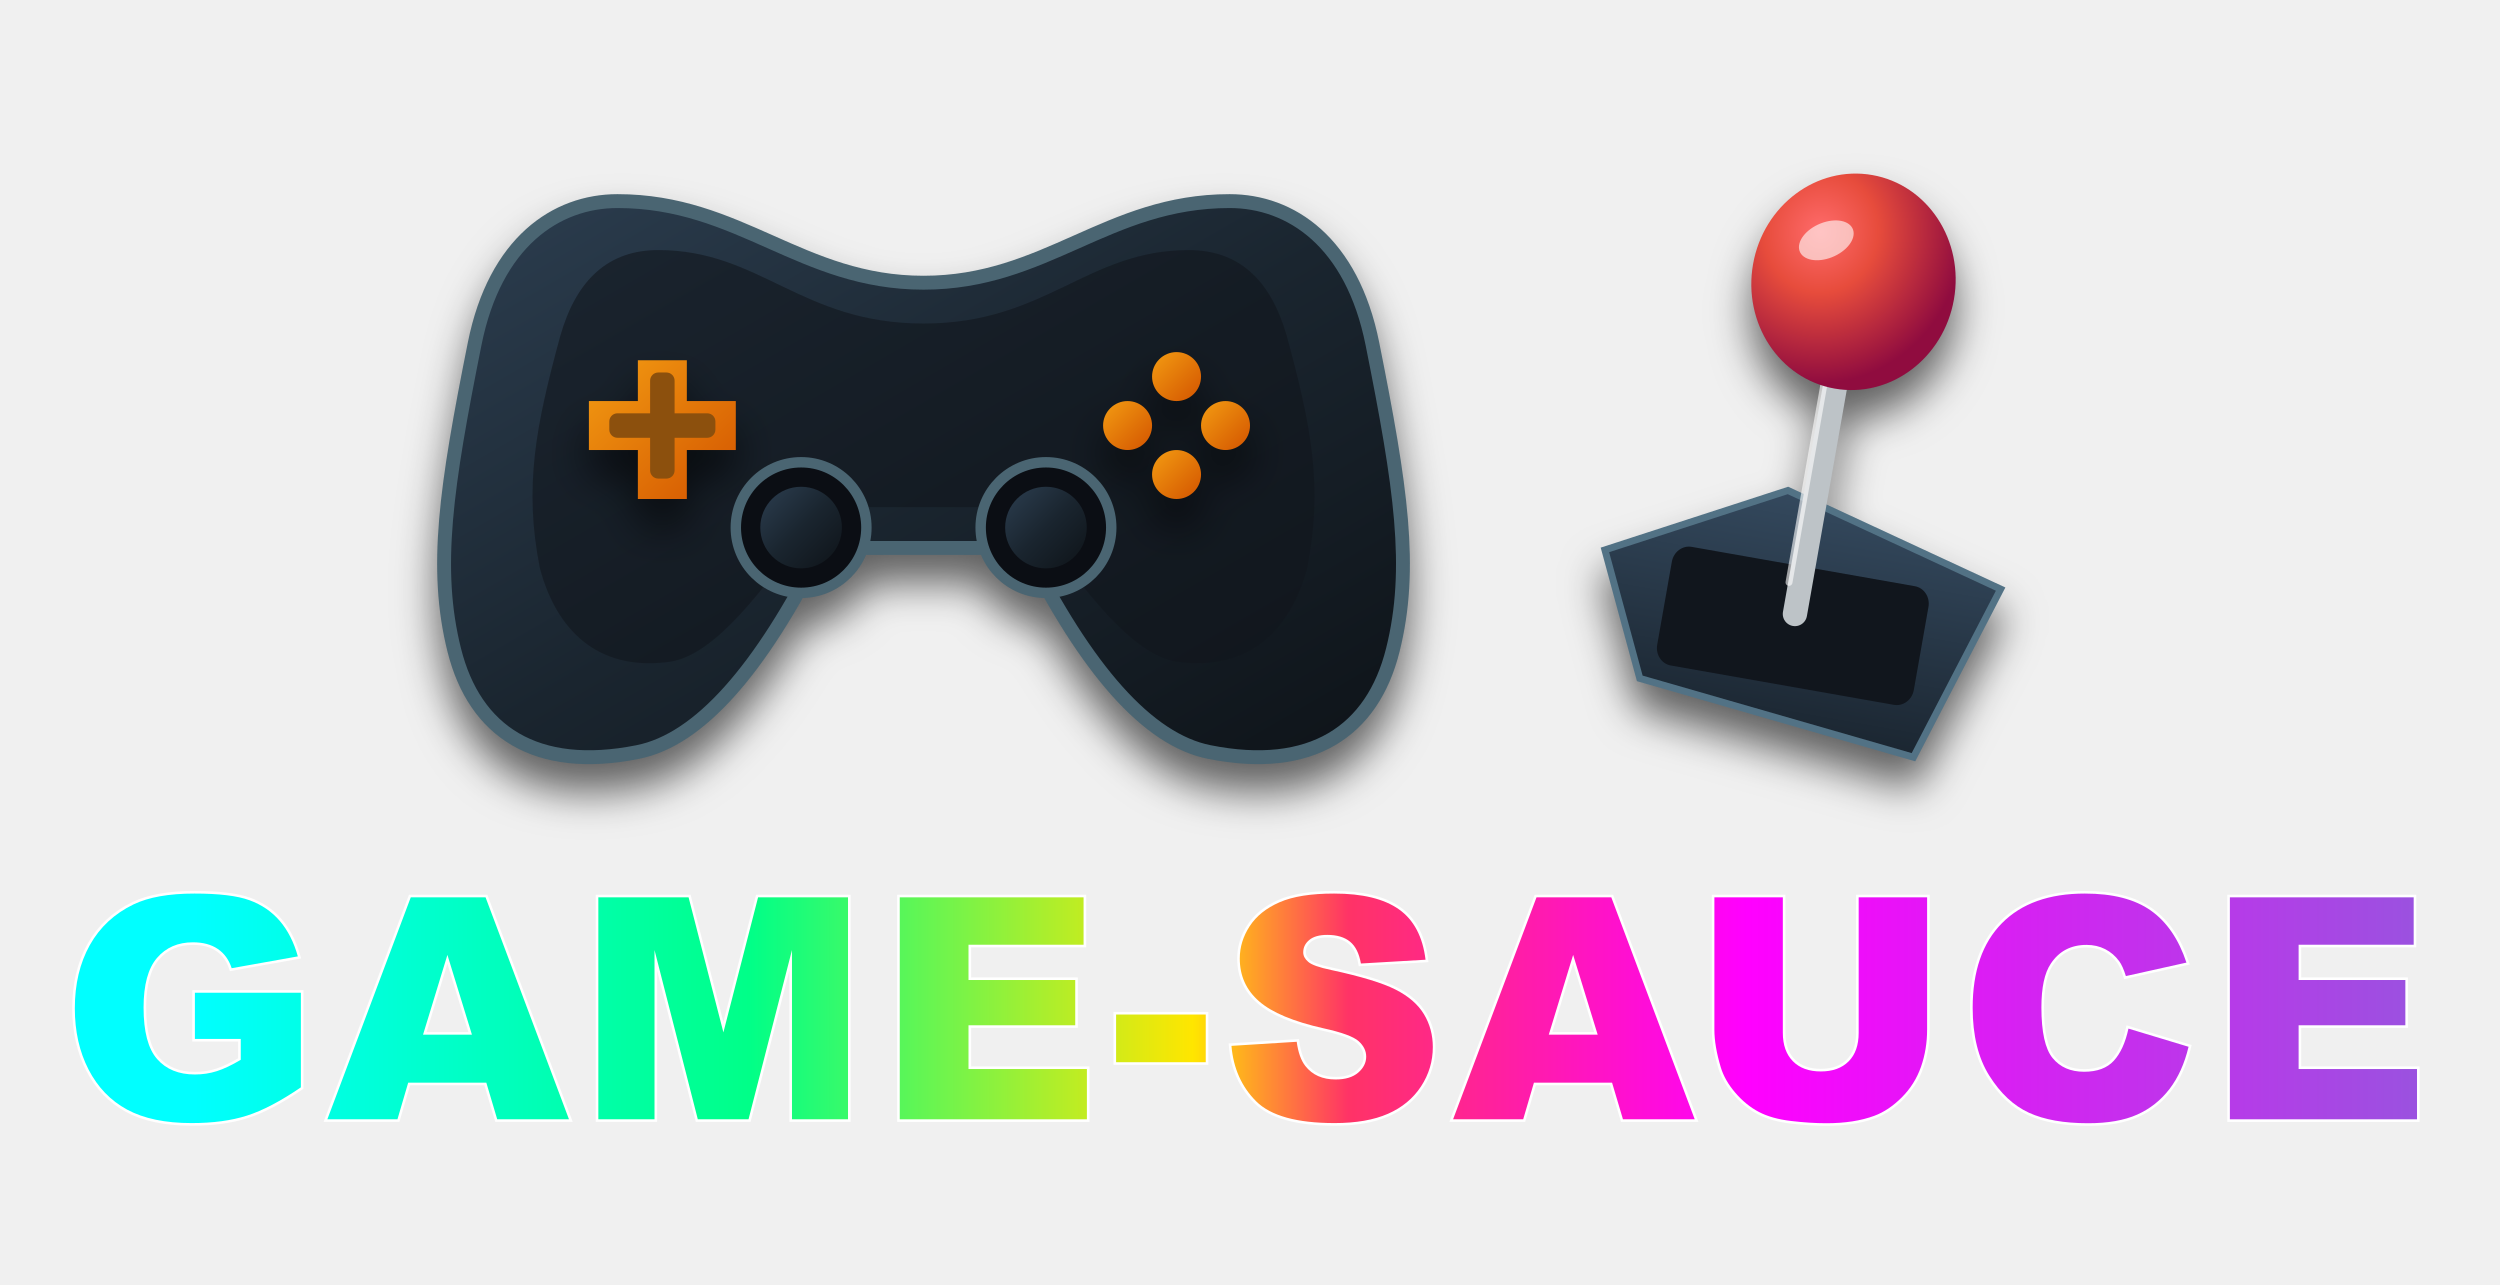
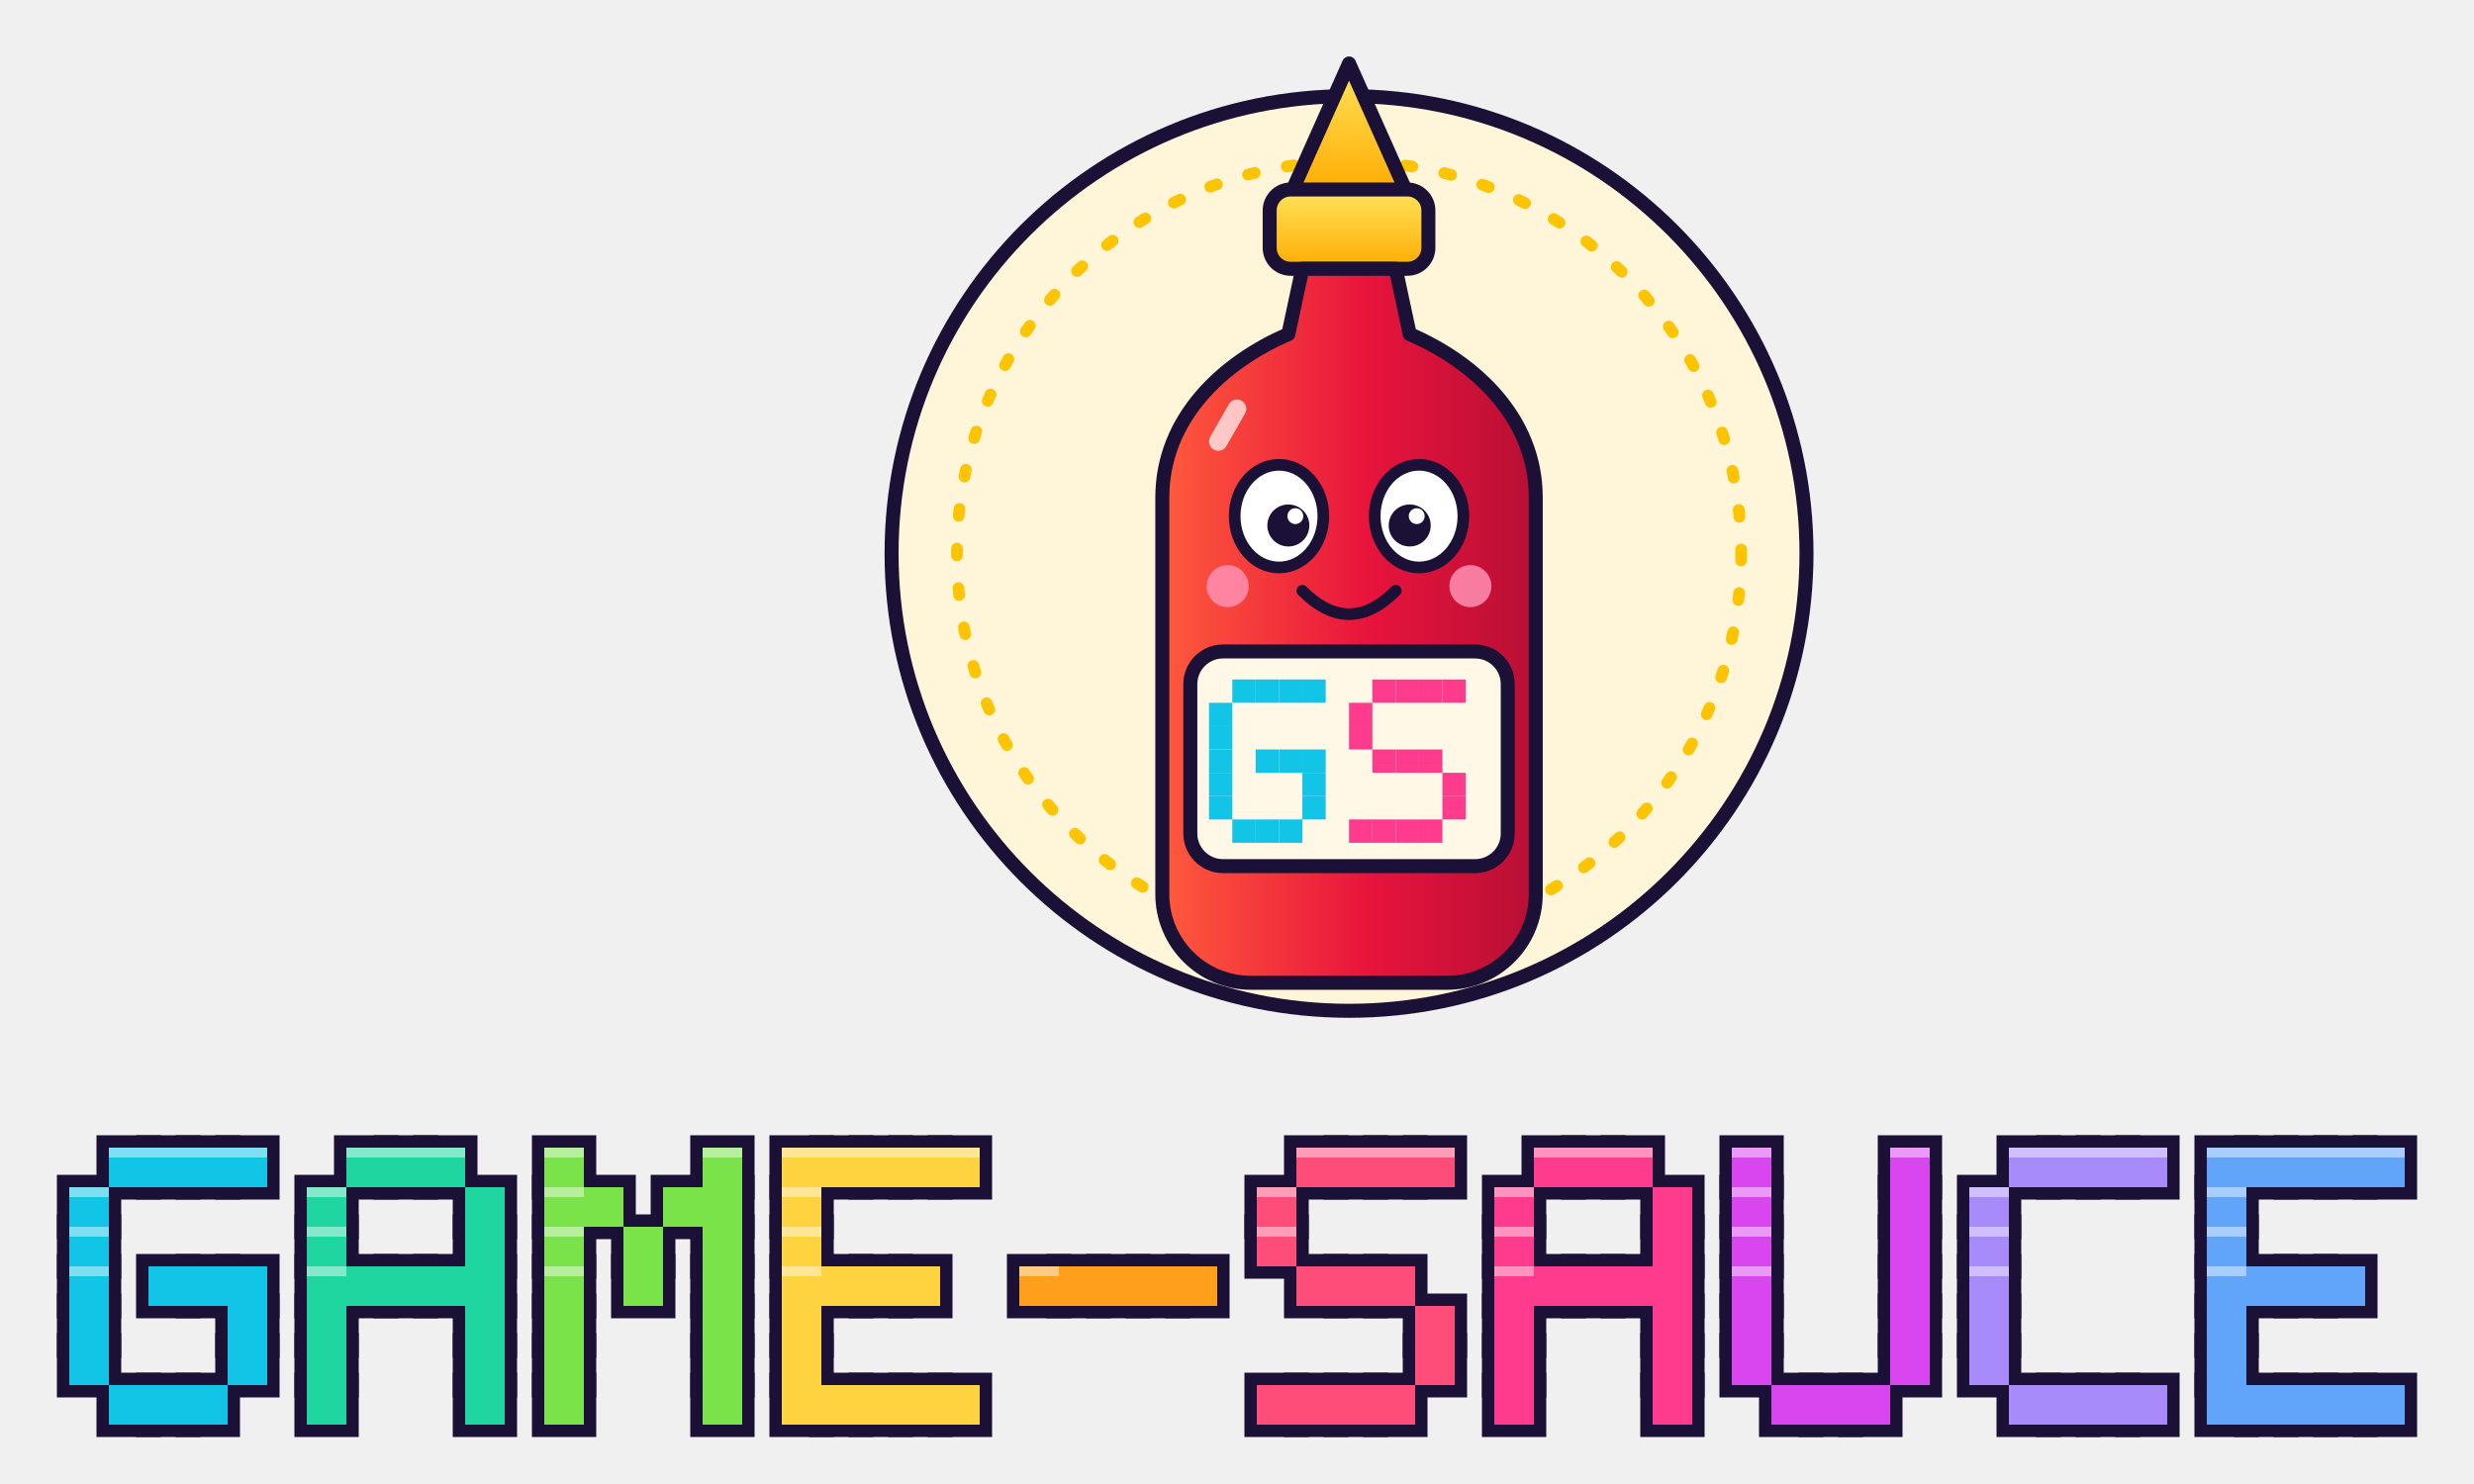
- <svg xmlns="http://www.w3.org/2000/svg" viewBox="90 50 720 370">
+ <svg xmlns="http://www.w3.org/2000/svg" viewBox="0 0 500 300" width="500" height="300">
  <defs>
-     <style>
-       .cls-1{fill:#000000;fill-opacity:0}
-       .cls-2{fill:url(#linear-gradient-1);stroke:#4a6572;stroke-width:4}
-       .cls-3{fill:#11161d;opacity:0.6}
-       .cls-4{fill:url(#linear-gradient-2)}
-       .cls-5{fill:#8c500d}
-       .cls-6{fill:url(#linear-gradient-3)}
-       .cls-7{fill:url(#linear-gradient-4)}
-       .cls-8{fill:url(#linear-gradient-5)}
-       .cls-9{fill:url(#linear-gradient-6)}
-       .cls-10{fill:#0b0e14;stroke:#4a6572;stroke-width:3}
-       .cls-11{fill:url(#linear-gradient-7)}
-       .cls-12{fill:url(#linear-gradient-8)}
-       .cls-13{fill:url(#linear-gradient-9);stroke:#527285;stroke-width:2}
-       .cls-14{fill:#11161d}
-       .cls-15{fill:#000000;stroke:#bdc3c7;stroke-width:7;stroke-linecap:round}
-       .cls-16{fill:#000000;stroke:#ffffff;stroke-width:2;stroke-linecap:round;opacity:0.6}
-       .cls-17{fill:url(#radial-gradient-1)}
-       .cls-18{fill:#ffffff;opacity:0.6}
-       .cls-19{font-family:'Arial Black', sans-serif;font-size:89.3px;font-weight:900;fill:url(#linear-gradient-10);letter-spacing:2.35px;text-anchor:middle}
-       .cls-20{fill:url(#linear-gradient-10);stroke:#ffffff;stroke-width:1.499;paint-order:stroke fill}
-     </style>
-     <filter id="filter-1" filterUnits="userSpaceOnUse" x="187.899" y="77.916" width="336.155" height="220.163" color-interpolation-filters="sRGB">
-       <feGaussianBlur in="SourceAlpha" stdDeviation="6" />
-       <feOffset dx="0" dy="8" result="shadow" />
-       <feFlood flood-color="#000000" flood-opacity="0.6" />
-       <feComposite in2="shadow" operator="in" result="paint" />
-       <feMerge>
-         <feMergeNode in="paint" />
-         <feMergeNode in="SourceGraphic" />
-       </feMerge>
-     </filter>
-     <linearGradient id="linear-gradient-1" x1="217.899" y1="107.916" x2="356.918" y2="347.614" gradientUnits="userSpaceOnUse">
-       <stop offset="0" stop-color="#2c3e50" />
-       <stop offset="0.5" stop-color="#1a252f" />
-       <stop offset="1" stop-color="#0e1318" />
+     <linearGradient id="bg" x1="0" y1="0" x2="1" y2="1">
+       <stop offset="0" stop-color="#ffc400" />
+       <stop offset=".5" stop-color="#ff4d7a" />
+       <stop offset="1" stop-color="#7b3ff2" />
    </linearGradient>
-     <filter id="filter-2" filterUnits="userSpaceOnUse" x="231.602" y="125.753" width="98.31" height="95.96" color-interpolation-filters="sRGB">
-       <feGaussianBlur in="SourceAlpha" stdDeviation="6" />
-       <feOffset dx="0" dy="8" result="shadow" />
-       <feFlood flood-color="#000000" flood-opacity="0.6" />
-       <feComposite in2="shadow" operator="in" result="paint" />
-       <feMerge>
-         <feMergeNode in="paint" />
-         <feMergeNode in="SourceGraphic" />
-       </feMerge>
-     </filter>
-     <linearGradient id="linear-gradient-2" x1="259.602" y1="153.753" x2="299.497" y2="195.994" gradientUnits="userSpaceOnUse">
-       <stop offset="0" stop-color="#f39c12" />
-       <stop offset="1" stop-color="#d35400" />
+     <linearGradient id="bottle" x1="0" y1="0" x2="1" y2="0">
+       <stop offset="0" stop-color="#ff5a3c" />
+       <stop offset=".55" stop-color="#e8143c" />
+       <stop offset="1" stop-color="#b80f35" />
    </linearGradient>
-     <filter id="filter-3" filterUnits="userSpaceOnUse" x="379.689" y="123.402" width="98.311" height="98.311" color-interpolation-filters="sRGB">
-       <feGaussianBlur in="SourceAlpha" stdDeviation="6" />
-       <feOffset dx="0" dy="8" result="shadow" />
-       <feFlood flood-color="#000000" flood-opacity="0.6" />
-       <feComposite in2="shadow" operator="in" result="paint" />
-       <feMerge>
-         <feMergeNode in="paint" />
-         <feMergeNode in="SourceGraphic" />
-       </feMerge>
-     </filter>
-     <linearGradient id="linear-gradient-3" x1="421.793" y1="151.402" x2="435.896" y2="165.505" gradientUnits="userSpaceOnUse">
-       <stop offset="0" stop-color="#f39c12" />
-       <stop offset="1" stop-color="#d35400" />
-     </linearGradient>
-     <linearGradient id="linear-gradient-4" x1="435.896" y1="165.505" x2="450" y2="179.609" gradientUnits="userSpaceOnUse">
-       <stop offset="0" stop-color="#f39c12" />
-       <stop offset="1" stop-color="#d35400" />
-     </linearGradient>
-     <linearGradient id="linear-gradient-5" x1="421.793" y1="179.609" x2="435.896" y2="193.713" gradientUnits="userSpaceOnUse">
-       <stop offset="0" stop-color="#f39c12" />
-       <stop offset="1" stop-color="#d35400" />
-     </linearGradient>
-     <linearGradient id="linear-gradient-6" x1="407.689" y1="165.505" x2="421.793" y2="179.609" gradientUnits="userSpaceOnUse">
-       <stop offset="0" stop-color="#f39c12" />
-       <stop offset="1" stop-color="#d35400" />
-     </linearGradient>
-     <linearGradient id="linear-gradient-7" x1="308.964" y1="190.187" x2="332.47" y2="213.693" gradientUnits="userSpaceOnUse">
-       <stop offset="0" stop-color="#2c3e50" />
-       <stop offset="0.5" stop-color="#1a252f" />
-       <stop offset="1" stop-color="#0e1318" />
-     </linearGradient>
-     <linearGradient id="linear-gradient-8" x1="379.482" y1="190.187" x2="402.988" y2="213.693" gradientUnits="userSpaceOnUse">
-       <stop offset="0" stop-color="#2c3e50" />
-       <stop offset="0.5" stop-color="#1a252f" />
-       <stop offset="1" stop-color="#0e1318" />
-     </linearGradient>
-     <filter id="filter-4" filterUnits="userSpaceOnUse" x="523" y="71.99" width="172.551" height="225.276" color-interpolation-filters="sRGB">
-       <feGaussianBlur in="SourceAlpha" stdDeviation="6" />
-       <feOffset dx="0" dy="8" result="shadow" />
-       <feFlood flood-color="#000000" flood-opacity="0.6" />
-       <feComposite in2="shadow" operator="in" result="paint" />
-       <feMerge>
-         <feMergeNode in="paint" />
-         <feMergeNode in="SourceGraphic" />
-       </feMerge>
-     </filter>
-     <linearGradient id="linear-gradient-9" x1="556.732" y1="182.749" x2="544.684" y2="251.081" gradientUnits="userSpaceOnUse">
-       <stop offset="0" stop-color="#34495e" />
-       <stop offset="1" stop-color="#1b2631" />
-     </linearGradient>
-     <radialGradient id="radial-gradient-1" cx="0" cy="0" r="41.121" gradientTransform="matrix(0.985 0.174 -0.185 1.047 614.409 116.825)" gradientUnits="userSpaceOnUse">
-       <stop offset="0" stop-color="#ff6b6b" />
-       <stop offset="0.4" stop-color="#e74c3c" />
-       <stop offset="1" stop-color="#900c3f" />
-     </radialGradient>
-     <filter id="filter-5" filterUnits="userSpaceOnUse" x="79.452" y="246.076" width="741.096" height="181.927" color-interpolation-filters="sRGB">
-       <feGaussianBlur in="SourceAlpha" stdDeviation="6" />
-       <feOffset dx="0" dy="8" result="shadow" />
-       <feFlood flood-color="#000000" flood-opacity="0.6" />
-       <feComposite in2="shadow" operator="in" result="paint" />
-       <feMerge>
-         <feMergeNode in="paint" />
-         <feMergeNode in="SourceGraphic" />
-       </feMerge>
-     </filter>
-     <linearGradient id="linear-gradient-10" x1="146" y1="0" x2="785" y2="0" gradientUnits="userSpaceOnUse">
-       <stop offset="0" stop-color="#00ffff" />
-       <stop offset="0.25" stop-color="#00ff88" />
-       <stop offset="0.45" stop-color="#ffe600" />
-       <stop offset="0.52" stop-color="#ff3366" />
-       <stop offset="0.7" stop-color="#ff00ff" />
-       <stop offset="1" stop-color="#9b51e0" />
+     <linearGradient id="cap" x1="0" y1="0" x2="0" y2="1">
+       <stop offset="0" stop-color="#ffe45c" />
+       <stop offset="1" stop-color="#ffab00" />
    </linearGradient>
  </defs>
-   <g id="Layer_1" data-name="Layer 1">
-     <rect x="0" y="0" width="900" height="500" class="cls-1" />
-     <g>
-       <g filter="url(#filter-1)">
-         <g>
-           <path d="M267.829 107.916 C250.199 107.916 232.57 119.669 226.693 149.051 C218.466 190.187 214.94 213.693 220.817 237.199 C226.693 260.705 244.323 272.458 273.705 266.581 C291.335 263.055 308.964 243.075 326.594 207.816 C344.223 207.816 367.729 207.816 385.359 207.816 C402.988 243.075 420.618 263.055 438.247 266.581 C467.629 272.458 485.259 260.705 491.135 237.199 C497.012 213.693 493.486 190.187 485.259 149.051 C479.382 119.669 461.753 107.916 444.124 107.916 C408.865 107.916 391.235 131.422 355.976 131.422 C320.717 131.422 303.088 107.916 267.829 107.916 Z" class="cls-2" />
-           <path d="M279.582 122.019 C308.964 122.019 320.717 143.175 355.976 143.175 C391.235 143.175 402.988 122.019 432.371 122.019 C446.474 122.019 455.876 130.247 460.578 146.701 C467.629 172.557 471.155 190.187 466.454 213.693 C461.753 231.322 450 243.075 430.02 240.725 C417.092 239.549 402.988 221.92 385.359 196.063 C365.379 196.063 346.574 196.063 326.594 196.063 C308.964 221.92 294.861 239.549 281.932 240.725 C261.952 243.075 250.199 231.322 245.498 213.693 C240.797 190.187 244.323 172.557 251.375 146.701 C256.076 130.247 265.478 122.019 279.582 122.019 Z" class="cls-3" />
-           <g>
-             <g filter="url(#filter-2)">
-               <polygon points="273.705,153.753 287.809,153.753 287.809,165.505 301.912,165.505 301.912,179.609 287.809,179.609 287.809,193.713 273.705,193.713 273.705,179.609 259.602,179.609 259.602,165.505 273.705,165.505" class="cls-4" />
-             </g>
-             <path d="M279.582 157.278 L281.932 157.278 C283.231 157.278 284.283 158.331 284.283 159.629 L284.283 185.486 C284.283 186.784 283.231 187.836 281.932 187.836 L279.582 187.836 C278.284 187.836 277.231 186.784 277.231 185.486 L277.231 159.629 C277.231 158.331 278.284 157.278 279.582 157.278 Z" class="cls-5" />
-             <path d="M267.829 169.031 L293.685 169.031 C294.984 169.031 296.036 170.084 296.036 171.382 L296.036 173.733 C296.036 175.031 294.984 176.083 293.685 176.083 L267.829 176.083 C266.531 176.083 265.478 175.031 265.478 173.733 L265.478 171.382 C265.478 170.084 266.531 169.031 267.829 169.031 Z" class="cls-5" />
-           </g>
-           <g filter="url(#filter-3)">
-             <g>
-               <path d="M435.897 158.454 C435.897 160.324 435.154 162.118 433.832 163.441 C432.509 164.763 430.715 165.506 428.845 165.506 C426.975 165.506 425.181 164.763 423.858 163.441 C422.536 162.118 421.793 160.324 421.793 158.454 C421.793 156.584 422.536 154.79 423.858 153.467 C425.181 152.145 426.975 151.402 428.845 151.402 C430.715 151.402 432.509 152.145 433.832 153.467 C435.154 154.79 435.897 156.584 435.897 158.454 Z" class="cls-6" />
-               <path d="M450 172.557 C450 174.427 449.257 176.221 447.935 177.544 C446.612 178.866 444.818 179.609 442.948 179.609 C441.078 179.609 439.284 178.866 437.961 177.544 C436.639 176.221 435.896 174.427 435.896 172.557 C435.896 170.687 436.639 168.893 437.961 167.57 C439.284 166.248 441.078 165.505 442.948 165.505 C444.818 165.505 446.612 166.248 447.935 167.57 C449.257 168.893 450 170.687 450 172.557 Z" class="cls-7" />
-               <path d="M435.897 186.661 C435.897 188.531 435.154 190.325 433.832 191.648 C432.509 192.97 430.715 193.713 428.845 193.713 C426.975 193.713 425.181 192.97 423.858 191.648 C422.536 190.325 421.793 188.531 421.793 186.661 C421.793 184.791 422.536 182.997 423.858 181.674 C425.181 180.352 426.975 179.609 428.845 179.609 C430.715 179.609 432.509 180.352 433.832 181.674 C435.154 182.997 435.897 184.791 435.897 186.661 Z" class="cls-8" />
-               <path d="M421.793 172.557 C421.793 174.427 421.05 176.221 419.728 177.544 C418.405 178.866 416.611 179.609 414.741 179.609 C412.871 179.609 411.077 178.866 409.754 177.544 C408.432 176.221 407.689 174.427 407.689 172.557 C407.689 170.687 408.432 168.893 409.754 167.57 C411.077 166.248 412.871 165.505 414.741 165.505 C416.611 165.505 418.405 166.248 419.728 167.57 C421.05 168.893 421.793 170.687 421.793 172.557 Z" class="cls-9" />
-             </g>
-           </g>
-           <circle cx="320.717" cy="201.94" r="18.805" class="cls-10" />
-           <circle cx="320.717" cy="201.94" r="11.753" class="cls-11" />
-           <circle cx="391.235" cy="201.94" r="18.805" class="cls-10" />
-           <circle cx="391.235" cy="201.94" r="11.753" class="cls-12" />
-         </g>
-       </g>
-       <g filter="url(#filter-4)">
-         <g>
-           <polygon points="552.214,208.374 604.93,191.248 666.182,219.662 641.079,268.079 562.256,245.373" class="cls-13" />
-           <path d="M577.217 207.498 L641.481 218.829 C644.142 219.299 645.896 221.974 645.397 224.804 L641.18 248.721 C640.681 251.551 638.118 253.465 635.456 252.996 L571.192 241.664 C568.53 241.195 566.777 238.52 567.276 235.689 L571.493 211.773 C571.992 208.943 574.555 207.029 577.217 207.498 Z" class="cls-14" />
-           <line x1="606.939" y1="226.83" x2="622.602" y2="137.998" class="cls-15" />
-           <line x1="605.232" y1="217.722" x2="618.787" y2="140.848" class="cls-16" />
-           <path d="M652.726 136.264 C649.732 153.247 634.357 164.731 618.385 161.914 C602.414 159.098 591.894 143.048 594.888 126.066 C597.883 109.083 613.258 97.599 629.229 100.415 C645.201 103.231 655.72 119.281 652.726 136.264 Z" class="cls-17" />
-           <path d="M623.685 116.171 C624.584 118.857 621.86 122.397 617.602 124.079 C613.344 125.76 609.164 124.945 608.265 122.259 C607.366 119.573 610.09 116.033 614.348 114.352 C618.606 112.671 622.786 113.485 623.685 116.171 Z" class="cls-18" />
-         </g>
-       </g>
-       <g>
-         <path d="M146.128 349.205 L146.128 335.905 L176.651 335.905 L176.651 363.158 C170.808 367.14 165.641 369.851 161.15 371.29 C156.659 372.729 151.332 373.448 145.169 373.448 C137.582 373.448 131.398 372.155 126.616 369.567 C121.834 366.98 118.128 363.129 115.497 358.012 C112.866 352.896 111.551 347.024 111.551 340.397 C111.551 333.42 112.99 327.352 115.867 322.192 C118.745 317.032 122.96 313.115 128.512 310.441 C132.844 308.377 138.672 307.345 145.997 307.345 C153.061 307.345 158.345 307.985 161.847 309.264 C165.35 310.543 168.257 312.527 170.568 315.216 C172.879 317.904 174.616 321.313 175.779 325.441 L156.724 328.842 C155.939 326.429 154.609 324.583 152.734 323.304 C150.859 322.025 148.468 321.385 145.561 321.385 C141.23 321.385 137.778 322.89 135.206 325.898 C132.633 328.907 131.347 333.667 131.347 340.179 C131.347 347.097 132.648 352.039 135.249 355.004 C137.851 357.969 141.477 359.451 146.128 359.451 C148.338 359.451 150.445 359.132 152.451 358.492 C154.457 357.853 156.753 356.762 159.34 355.222 L159.34 349.205 Z" class="cls-20" />
-         <path d="M230.06 361.806 L207.561 361.806 L204.465 372.358 L184.277 372.358 L208.302 308.435 L229.842 308.435 L253.868 372.358 L233.2 372.358 Z M225.918 347.984 L218.854 325.005 L211.834 347.984 Z" class="cls-20" />
-         <polygon points="262.322,308.435 288.31,308.435 298.339,347.33 308.324,308.435 334.225,308.435 334.225,372.358 318.091,372.358 318.091,323.609 305.577,372.358 290.97,372.358 278.499,323.609 278.499,372.358 262.322,372.358" class="cls-20" />
-         <polygon points="349.132,308.435 402.067,308.435 402.067,322.083 368.928,322.083 368.928,332.243 399.669,332.243 399.669,345.28 368.928,345.28 368.928,357.882 403.026,357.882 403.026,372.358 349.132,372.358" class="cls-20" />
-         <rect x="411.437" y="342.184" width="25.814" height="13.735" class="cls-20" />
-         <path d="M444.659 351.21 L463.452 350.033 C463.859 353.085 464.687 355.411 465.937 357.01 C467.972 359.597 470.879 360.89 474.658 360.89 C477.477 360.89 479.65 360.229 481.177 358.906 C482.703 357.584 483.466 356.05 483.466 354.306 C483.466 352.649 482.739 351.167 481.286 349.859 C479.832 348.55 476.46 347.315 471.17 346.152 C462.507 344.205 456.33 341.618 452.638 338.391 C448.917 335.164 447.057 331.051 447.057 326.051 C447.057 322.766 448.009 319.663 449.913 316.742 C451.817 313.82 454.68 311.524 458.503 309.852 C462.325 308.181 467.565 307.345 474.222 307.345 C482.39 307.345 488.618 308.864 492.906 311.902 C497.194 314.939 499.744 319.772 500.558 326.4 L481.94 327.49 C481.445 324.612 480.406 322.519 478.822 321.211 C477.238 319.903 475.05 319.249 472.26 319.249 C469.963 319.249 468.234 319.736 467.071 320.71 C465.908 321.683 465.327 322.868 465.327 324.263 C465.327 325.281 465.806 326.196 466.766 327.01 C467.696 327.853 469.905 328.638 473.393 329.365 C482.027 331.225 488.211 333.108 491.947 335.012 C495.682 336.916 498.4 339.277 500.1 342.097 C501.801 344.917 502.651 348.071 502.651 351.559 C502.651 355.658 501.518 359.437 499.25 362.896 C496.983 366.355 493.814 368.979 489.745 370.766 C485.675 372.554 480.544 373.448 474.353 373.448 C463.481 373.448 455.952 371.355 451.766 367.169 C447.58 362.983 445.211 357.664 444.659 351.21 Z" class="cls-20" />
-         <path d="M554.273 361.806 L531.774 361.806 L528.678 372.358 L508.49 372.358 L532.515 308.435 L554.055 308.435 L578.081 372.358 L557.413 372.358 Z M550.131 347.984 L543.067 325.005 L536.047 347.984 Z" class="cls-20" />
-         <path d="M625.299 308.435 L645.008 308.435 L645.008 346.545 C645.008 350.324 644.419 353.892 643.242 357.249 C642.064 360.607 640.218 363.543 637.704 366.057 C635.189 368.572 632.551 370.338 629.79 371.355 C625.953 372.78 621.345 373.492 615.968 373.492 C612.857 373.492 609.463 373.274 605.786 372.838 C602.109 372.402 599.035 371.537 596.564 370.243 C594.093 368.95 591.833 367.111 589.784 364.727 C587.734 362.344 586.332 359.887 585.576 357.358 C584.355 353.289 583.745 349.684 583.745 346.545 L583.745 308.435 L603.453 308.435 L603.453 347.46 C603.453 350.949 604.42 353.674 606.353 355.636 C608.286 357.598 610.968 358.579 614.398 358.579 C617.799 358.579 620.466 357.613 622.399 355.68 C624.332 353.747 625.299 351.007 625.299 347.46 Z" class="cls-20" />
-         <path d="M702.996 346.239 L720.306 351.472 C719.143 356.326 717.312 360.382 714.812 363.637 C712.312 366.893 709.209 369.349 705.503 371.006 C701.797 372.663 697.08 373.492 691.353 373.492 C684.406 373.492 678.73 372.482 674.326 370.461 C669.922 368.441 666.122 364.887 662.924 359.8 C659.726 354.713 658.128 348.202 658.128 340.266 C658.128 329.685 660.94 321.553 666.565 315.87 C672.19 310.187 680.147 307.345 690.438 307.345 C698.49 307.345 704.82 308.973 709.427 312.229 C714.035 315.484 717.457 320.484 719.696 327.228 L702.254 331.109 C701.644 329.161 701.004 327.737 700.336 326.836 C699.231 325.324 697.879 324.162 696.281 323.348 C694.682 322.534 692.894 322.127 690.917 322.127 C686.441 322.127 683.011 323.929 680.627 327.534 C678.825 330.208 677.924 334.408 677.924 340.135 C677.924 347.228 678.999 352.09 681.15 354.72 C683.301 357.351 686.325 358.666 690.22 358.666 C693.999 358.666 696.855 357.605 698.788 355.483 C700.721 353.361 702.124 350.28 702.996 346.239 Z" class="cls-20" />
-         <polygon points="732.205,308.435 785.14,308.435 785.14,322.083 752.001,322.083 752.001,332.243 782.742,332.243 782.742,345.28 752.001,345.28 752.001,357.882 786.099,357.882 786.099,372.358 732.205,372.358" class="cls-20" />
-       </g>
+   <g transform="translate(151.8868 -11.69811) scale(0.4716981)">
+     <circle cx="256" cy="262" r="196" fill="#fff6d9" stroke="#1b1035" stroke-width="6" />
+     <circle cx="256" cy="262" r="168" fill="none" stroke="#ffc400" stroke-width="5" stroke-dasharray="3 14" stroke-linecap="round" />
+     <g stroke="#1b1035" stroke-width="6" stroke-linejoin="round" stroke-linecap="round">
+       <path d="M256 52l-25 56h50z" fill="url(#cap)" />
+       <rect x="222" y="106" width="68" height="34" rx="9" fill="url(#cap)" />
+       <path d="M236 140h40l6 28c28 12 54 36 54 70v170a38 38 0 0 1-38 38H214a38 38 0 0 1-38-38V238c0-34 26-58 54-70z" fill="url(#bottle)" />
+       <rect x="188" y="304" width="136" height="92" rx="14" fill="#fff8e6" />
    </g>
+     <path d="M200 214l8-14" stroke="#ffffff" stroke-opacity=".7" stroke-width="8" stroke-linecap="round" fill="none" />
+     <rect x="206" y="316" width="10" height="10" fill="#12c4e6" />
+     <rect x="216" y="316" width="10" height="10" fill="#12c4e6" />
+     <rect x="226" y="316" width="10" height="10" fill="#12c4e6" />
+     <rect x="236" y="316" width="10" height="10" fill="#12c4e6" />
+     <rect x="196" y="326" width="10" height="10" fill="#12c4e6" />
+     <rect x="196" y="336" width="10" height="10" fill="#12c4e6" />
+     <rect x="196" y="346" width="10" height="10" fill="#12c4e6" />
+     <rect x="216" y="346" width="10" height="10" fill="#12c4e6" />
+     <rect x="226" y="346" width="10" height="10" fill="#12c4e6" />
+     <rect x="236" y="346" width="10" height="10" fill="#12c4e6" />
+     <rect x="196" y="356" width="10" height="10" fill="#12c4e6" />
+     <rect x="236" y="356" width="10" height="10" fill="#12c4e6" />
+     <rect x="196" y="366" width="10" height="10" fill="#12c4e6" />
+     <rect x="236" y="366" width="10" height="10" fill="#12c4e6" />
+     <rect x="206" y="376" width="10" height="10" fill="#12c4e6" />
+     <rect x="216" y="376" width="10" height="10" fill="#12c4e6" />
+     <rect x="226" y="376" width="10" height="10" fill="#12c4e6" />
+     <rect x="266" y="316" width="10" height="10" fill="#ff3b8d" />
+     <rect x="276" y="316" width="10" height="10" fill="#ff3b8d" />
+     <rect x="286" y="316" width="10" height="10" fill="#ff3b8d" />
+     <rect x="296" y="316" width="10" height="10" fill="#ff3b8d" />
+     <rect x="256" y="326" width="10" height="10" fill="#ff3b8d" />
+     <rect x="256" y="336" width="10" height="10" fill="#ff3b8d" />
+     <rect x="266" y="346" width="10" height="10" fill="#ff3b8d" />
+     <rect x="276" y="346" width="10" height="10" fill="#ff3b8d" />
+     <rect x="286" y="346" width="10" height="10" fill="#ff3b8d" />
+     <rect x="296" y="356" width="10" height="10" fill="#ff3b8d" />
+     <rect x="296" y="366" width="10" height="10" fill="#ff3b8d" />
+     <rect x="256" y="376" width="10" height="10" fill="#ff3b8d" />
+     <rect x="266" y="376" width="10" height="10" fill="#ff3b8d" />
+     <rect x="276" y="376" width="10" height="10" fill="#ff3b8d" />
+     <rect x="286" y="376" width="10" height="10" fill="#ff3b8d" />
+     <g fill="#1b1035">
+       <rect x="196" y="388" width="6" height="0" />
+     </g>
+     <g stroke="#1b1035" stroke-width="5" stroke-linecap="round">
+       <ellipse cx="226" cy="246" rx="19" ry="22" fill="#ffffff" />
+       <ellipse cx="286" cy="246" rx="19" ry="22" fill="#ffffff" />
+       <circle cx="230" cy="250" r="9" fill="#1b1035" stroke="none" />
+       <circle cx="282" cy="250" r="9" fill="#1b1035" stroke="none" />
+       <circle cx="233" cy="246" r="3.4" fill="#ffffff" stroke="none" />
+       <circle cx="285" cy="246" r="3.4" fill="#ffffff" stroke="none" />
+       <path d="M236 278q20 20 40 0" fill="none" />
+     </g>
+     <circle cx="204" cy="276" r="9" fill="#ff8fb3" fill-opacity=".85" />
+     <circle cx="308" cy="276" r="9" fill="#ff8fb3" fill-opacity=".85" />
+     <path d="M256 52c0-10 8-10 8-20" stroke="none" fill="none" />
  </g>
+   <g fill="#1b1035">
+     <rect x="19.5" y="229.5" width="13" height="13" />
+     <rect x="27.5" y="229.5" width="13" height="13" />
+     <rect x="35.5" y="229.5" width="13" height="13" />
+     <rect x="43.5" y="229.5" width="13" height="13" />
+     <rect x="11.5" y="237.5" width="13" height="13" />
+     <rect x="11.5" y="245.5" width="13" height="13" />
+     <rect x="11.5" y="253.5" width="13" height="13" />
+     <rect x="27.5" y="253.5" width="13" height="13" />
+     <rect x="35.5" y="253.5" width="13" height="13" />
+     <rect x="43.5" y="253.5" width="13" height="13" />
+     <rect x="11.5" y="261.5" width="13" height="13" />
+     <rect x="43.5" y="261.5" width="13" height="13" />
+     <rect x="11.5" y="269.5" width="13" height="13" />
+     <rect x="43.5" y="269.5" width="13" height="13" />
+     <rect x="19.5" y="277.5" width="13" height="13" />
+     <rect x="27.5" y="277.5" width="13" height="13" />
+     <rect x="35.5" y="277.5" width="13" height="13" />
+     <rect x="67.5" y="229.5" width="13" height="13" />
+     <rect x="75.5" y="229.5" width="13" height="13" />
+     <rect x="83.5" y="229.5" width="13" height="13" />
+     <rect x="59.5" y="237.5" width="13" height="13" />
+     <rect x="91.5" y="237.5" width="13" height="13" />
+     <rect x="59.5" y="245.5" width="13" height="13" />
+     <rect x="91.5" y="245.5" width="13" height="13" />
+     <rect x="59.5" y="253.5" width="13" height="13" />
+     <rect x="67.5" y="253.5" width="13" height="13" />
+     <rect x="75.5" y="253.5" width="13" height="13" />
+     <rect x="83.5" y="253.5" width="13" height="13" />
+     <rect x="91.5" y="253.5" width="13" height="13" />
+     <rect x="59.5" y="261.5" width="13" height="13" />
+     <rect x="91.5" y="261.5" width="13" height="13" />
+     <rect x="59.5" y="269.5" width="13" height="13" />
+     <rect x="91.5" y="269.5" width="13" height="13" />
+     <rect x="59.5" y="277.5" width="13" height="13" />
+     <rect x="91.5" y="277.5" width="13" height="13" />
+     <rect x="107.5" y="229.5" width="13" height="13" />
+     <rect x="139.5" y="229.5" width="13" height="13" />
+     <rect x="107.5" y="237.5" width="13" height="13" />
+     <rect x="115.5" y="237.5" width="13" height="13" />
+     <rect x="131.5" y="237.5" width="13" height="13" />
+     <rect x="139.5" y="237.5" width="13" height="13" />
+     <rect x="107.5" y="245.5" width="13" height="13" />
+     <rect x="123.5" y="245.5" width="13" height="13" />
+     <rect x="139.5" y="245.5" width="13" height="13" />
+     <rect x="107.5" y="253.5" width="13" height="13" />
+     <rect x="123.5" y="253.5" width="13" height="13" />
+     <rect x="139.5" y="253.5" width="13" height="13" />
+     <rect x="107.5" y="261.5" width="13" height="13" />
+     <rect x="139.5" y="261.5" width="13" height="13" />
+     <rect x="107.5" y="269.5" width="13" height="13" />
+     <rect x="139.5" y="269.5" width="13" height="13" />
+     <rect x="107.5" y="277.5" width="13" height="13" />
+     <rect x="139.5" y="277.5" width="13" height="13" />
+     <rect x="155.5" y="229.5" width="13" height="13" />
+     <rect x="163.5" y="229.5" width="13" height="13" />
+     <rect x="171.5" y="229.5" width="13" height="13" />
+     <rect x="179.5" y="229.5" width="13" height="13" />
+     <rect x="187.5" y="229.5" width="13" height="13" />
+     <rect x="155.5" y="237.5" width="13" height="13" />
+     <rect x="155.5" y="245.5" width="13" height="13" />
+     <rect x="155.5" y="253.5" width="13" height="13" />
+     <rect x="163.5" y="253.5" width="13" height="13" />
+     <rect x="171.5" y="253.5" width="13" height="13" />
+     <rect x="179.5" y="253.5" width="13" height="13" />
+     <rect x="155.5" y="261.5" width="13" height="13" />
+     <rect x="155.5" y="269.5" width="13" height="13" />
+     <rect x="155.5" y="277.5" width="13" height="13" />
+     <rect x="163.5" y="277.5" width="13" height="13" />
+     <rect x="171.5" y="277.5" width="13" height="13" />
+     <rect x="179.5" y="277.5" width="13" height="13" />
+     <rect x="187.5" y="277.5" width="13" height="13" />
+     <rect x="203.5" y="253.5" width="13" height="13" />
+     <rect x="211.5" y="253.5" width="13" height="13" />
+     <rect x="219.5" y="253.5" width="13" height="13" />
+     <rect x="227.5" y="253.5" width="13" height="13" />
+     <rect x="235.5" y="253.5" width="13" height="13" />
+     <rect x="259.5" y="229.5" width="13" height="13" />
+     <rect x="267.5" y="229.5" width="13" height="13" />
+     <rect x="275.5" y="229.5" width="13" height="13" />
+     <rect x="283.5" y="229.5" width="13" height="13" />
+     <rect x="251.5" y="237.5" width="13" height="13" />
+     <rect x="251.5" y="245.5" width="13" height="13" />
+     <rect x="259.5" y="253.5" width="13" height="13" />
+     <rect x="267.5" y="253.5" width="13" height="13" />
+     <rect x="275.5" y="253.5" width="13" height="13" />
+     <rect x="283.5" y="261.5" width="13" height="13" />
+     <rect x="283.5" y="269.5" width="13" height="13" />
+     <rect x="251.5" y="277.5" width="13" height="13" />
+     <rect x="259.5" y="277.5" width="13" height="13" />
+     <rect x="267.5" y="277.5" width="13" height="13" />
+     <rect x="275.5" y="277.5" width="13" height="13" />
+     <rect x="307.5" y="229.5" width="13" height="13" />
+     <rect x="315.5" y="229.5" width="13" height="13" />
+     <rect x="323.5" y="229.5" width="13" height="13" />
+     <rect x="299.5" y="237.5" width="13" height="13" />
+     <rect x="331.5" y="237.5" width="13" height="13" />
+     <rect x="299.5" y="245.5" width="13" height="13" />
+     <rect x="331.5" y="245.5" width="13" height="13" />
+     <rect x="299.5" y="253.5" width="13" height="13" />
+     <rect x="307.5" y="253.5" width="13" height="13" />
+     <rect x="315.5" y="253.5" width="13" height="13" />
+     <rect x="323.5" y="253.5" width="13" height="13" />
+     <rect x="331.5" y="253.5" width="13" height="13" />
+     <rect x="299.5" y="261.5" width="13" height="13" />
+     <rect x="331.5" y="261.5" width="13" height="13" />
+     <rect x="299.5" y="269.5" width="13" height="13" />
+     <rect x="331.5" y="269.5" width="13" height="13" />
+     <rect x="299.5" y="277.5" width="13" height="13" />
+     <rect x="331.5" y="277.5" width="13" height="13" />
+     <rect x="347.5" y="229.5" width="13" height="13" />
+     <rect x="379.5" y="229.5" width="13" height="13" />
+     <rect x="347.5" y="237.5" width="13" height="13" />
+     <rect x="379.5" y="237.5" width="13" height="13" />
+     <rect x="347.5" y="245.5" width="13" height="13" />
+     <rect x="379.5" y="245.5" width="13" height="13" />
+     <rect x="347.5" y="253.5" width="13" height="13" />
+     <rect x="379.5" y="253.5" width="13" height="13" />
+     <rect x="347.5" y="261.5" width="13" height="13" />
+     <rect x="379.5" y="261.5" width="13" height="13" />
+     <rect x="347.5" y="269.5" width="13" height="13" />
+     <rect x="379.5" y="269.5" width="13" height="13" />
+     <rect x="355.5" y="277.5" width="13" height="13" />
+     <rect x="363.5" y="277.5" width="13" height="13" />
+     <rect x="371.5" y="277.5" width="13" height="13" />
+     <rect x="403.5" y="229.5" width="13" height="13" />
+     <rect x="411.5" y="229.5" width="13" height="13" />
+     <rect x="419.5" y="229.5" width="13" height="13" />
+     <rect x="427.5" y="229.5" width="13" height="13" />
+     <rect x="395.5" y="237.5" width="13" height="13" />
+     <rect x="395.5" y="245.5" width="13" height="13" />
+     <rect x="395.5" y="253.5" width="13" height="13" />
+     <rect x="395.5" y="261.5" width="13" height="13" />
+     <rect x="395.5" y="269.5" width="13" height="13" />
+     <rect x="403.5" y="277.5" width="13" height="13" />
+     <rect x="411.5" y="277.5" width="13" height="13" />
+     <rect x="419.5" y="277.5" width="13" height="13" />
+     <rect x="427.5" y="277.5" width="13" height="13" />
+     <rect x="443.5" y="229.5" width="13" height="13" />
+     <rect x="451.5" y="229.5" width="13" height="13" />
+     <rect x="459.5" y="229.5" width="13" height="13" />
+     <rect x="467.5" y="229.5" width="13" height="13" />
+     <rect x="475.5" y="229.5" width="13" height="13" />
+     <rect x="443.5" y="237.5" width="13" height="13" />
+     <rect x="443.5" y="245.5" width="13" height="13" />
+     <rect x="443.5" y="253.5" width="13" height="13" />
+     <rect x="451.5" y="253.5" width="13" height="13" />
+     <rect x="459.5" y="253.5" width="13" height="13" />
+     <rect x="467.5" y="253.5" width="13" height="13" />
+     <rect x="443.5" y="261.5" width="13" height="13" />
+     <rect x="443.5" y="269.5" width="13" height="13" />
+     <rect x="443.5" y="277.5" width="13" height="13" />
+     <rect x="451.5" y="277.5" width="13" height="13" />
+     <rect x="459.5" y="277.5" width="13" height="13" />
+     <rect x="467.5" y="277.5" width="13" height="13" />
+     <rect x="475.5" y="277.5" width="13" height="13" />
+   </g>
+   <rect x="22.0" y="232" width="8" height="8" fill="#12c4e6" />
+   <rect x="30.0" y="232" width="8" height="8" fill="#12c4e6" />
+   <rect x="38.0" y="232" width="8" height="8" fill="#12c4e6" />
+   <rect x="46.0" y="232" width="8" height="8" fill="#12c4e6" />
+   <rect x="14.0" y="240" width="8" height="8" fill="#12c4e6" />
+   <rect x="14.0" y="248" width="8" height="8" fill="#12c4e6" />
+   <rect x="14.0" y="256" width="8" height="8" fill="#12c4e6" />
+   <rect x="30.0" y="256" width="8" height="8" fill="#12c4e6" />
+   <rect x="38.0" y="256" width="8" height="8" fill="#12c4e6" />
+   <rect x="46.0" y="256" width="8" height="8" fill="#12c4e6" />
+   <rect x="14.0" y="264" width="8" height="8" fill="#12c4e6" />
+   <rect x="46.0" y="264" width="8" height="8" fill="#12c4e6" />
+   <rect x="14.0" y="272" width="8" height="8" fill="#12c4e6" />
+   <rect x="46.0" y="272" width="8" height="8" fill="#12c4e6" />
+   <rect x="22.0" y="280" width="8" height="8" fill="#12c4e6" />
+   <rect x="30.0" y="280" width="8" height="8" fill="#12c4e6" />
+   <rect x="38.0" y="280" width="8" height="8" fill="#12c4e6" />
+   <rect x="70.0" y="232" width="8" height="8" fill="#1fd6a0" />
+   <rect x="78.0" y="232" width="8" height="8" fill="#1fd6a0" />
+   <rect x="86.0" y="232" width="8" height="8" fill="#1fd6a0" />
+   <rect x="62.0" y="240" width="8" height="8" fill="#1fd6a0" />
+   <rect x="94.0" y="240" width="8" height="8" fill="#1fd6a0" />
+   <rect x="62.0" y="248" width="8" height="8" fill="#1fd6a0" />
+   <rect x="94.0" y="248" width="8" height="8" fill="#1fd6a0" />
+   <rect x="62.0" y="256" width="8" height="8" fill="#1fd6a0" />
+   <rect x="70.0" y="256" width="8" height="8" fill="#1fd6a0" />
+   <rect x="78.0" y="256" width="8" height="8" fill="#1fd6a0" />
+   <rect x="86.0" y="256" width="8" height="8" fill="#1fd6a0" />
+   <rect x="94.0" y="256" width="8" height="8" fill="#1fd6a0" />
+   <rect x="62.0" y="264" width="8" height="8" fill="#1fd6a0" />
+   <rect x="94.0" y="264" width="8" height="8" fill="#1fd6a0" />
+   <rect x="62.0" y="272" width="8" height="8" fill="#1fd6a0" />
+   <rect x="94.0" y="272" width="8" height="8" fill="#1fd6a0" />
+   <rect x="62.0" y="280" width="8" height="8" fill="#1fd6a0" />
+   <rect x="94.0" y="280" width="8" height="8" fill="#1fd6a0" />
+   <rect x="110.0" y="232" width="8" height="8" fill="#7be34a" />
+   <rect x="142.0" y="232" width="8" height="8" fill="#7be34a" />
+   <rect x="110.0" y="240" width="8" height="8" fill="#7be34a" />
+   <rect x="118.0" y="240" width="8" height="8" fill="#7be34a" />
+   <rect x="134.0" y="240" width="8" height="8" fill="#7be34a" />
+   <rect x="142.0" y="240" width="8" height="8" fill="#7be34a" />
+   <rect x="110.0" y="248" width="8" height="8" fill="#7be34a" />
+   <rect x="126.0" y="248" width="8" height="8" fill="#7be34a" />
+   <rect x="142.0" y="248" width="8" height="8" fill="#7be34a" />
+   <rect x="110.0" y="256" width="8" height="8" fill="#7be34a" />
+   <rect x="126.0" y="256" width="8" height="8" fill="#7be34a" />
+   <rect x="142.0" y="256" width="8" height="8" fill="#7be34a" />
+   <rect x="110.0" y="264" width="8" height="8" fill="#7be34a" />
+   <rect x="142.0" y="264" width="8" height="8" fill="#7be34a" />
+   <rect x="110.0" y="272" width="8" height="8" fill="#7be34a" />
+   <rect x="142.0" y="272" width="8" height="8" fill="#7be34a" />
+   <rect x="110.0" y="280" width="8" height="8" fill="#7be34a" />
+   <rect x="142.0" y="280" width="8" height="8" fill="#7be34a" />
+   <rect x="158.0" y="232" width="8" height="8" fill="#ffd23f" />
+   <rect x="166.0" y="232" width="8" height="8" fill="#ffd23f" />
+   <rect x="174.0" y="232" width="8" height="8" fill="#ffd23f" />
+   <rect x="182.0" y="232" width="8" height="8" fill="#ffd23f" />
+   <rect x="190.0" y="232" width="8" height="8" fill="#ffd23f" />
+   <rect x="158.0" y="240" width="8" height="8" fill="#ffd23f" />
+   <rect x="158.0" y="248" width="8" height="8" fill="#ffd23f" />
+   <rect x="158.0" y="256" width="8" height="8" fill="#ffd23f" />
+   <rect x="166.0" y="256" width="8" height="8" fill="#ffd23f" />
+   <rect x="174.0" y="256" width="8" height="8" fill="#ffd23f" />
+   <rect x="182.0" y="256" width="8" height="8" fill="#ffd23f" />
+   <rect x="158.0" y="264" width="8" height="8" fill="#ffd23f" />
+   <rect x="158.0" y="272" width="8" height="8" fill="#ffd23f" />
+   <rect x="158.0" y="280" width="8" height="8" fill="#ffd23f" />
+   <rect x="166.0" y="280" width="8" height="8" fill="#ffd23f" />
+   <rect x="174.0" y="280" width="8" height="8" fill="#ffd23f" />
+   <rect x="182.0" y="280" width="8" height="8" fill="#ffd23f" />
+   <rect x="190.0" y="280" width="8" height="8" fill="#ffd23f" />
+   <rect x="206.0" y="256" width="8" height="8" fill="#ff9f1c" />
+   <rect x="214.0" y="256" width="8" height="8" fill="#ff9f1c" />
+   <rect x="222.0" y="256" width="8" height="8" fill="#ff9f1c" />
+   <rect x="230.0" y="256" width="8" height="8" fill="#ff9f1c" />
+   <rect x="238.0" y="256" width="8" height="8" fill="#ff9f1c" />
+   <rect x="262.0" y="232" width="8" height="8" fill="#ff4d7a" />
+   <rect x="270.0" y="232" width="8" height="8" fill="#ff4d7a" />
+   <rect x="278.0" y="232" width="8" height="8" fill="#ff4d7a" />
+   <rect x="286.0" y="232" width="8" height="8" fill="#ff4d7a" />
+   <rect x="254.0" y="240" width="8" height="8" fill="#ff4d7a" />
+   <rect x="254.0" y="248" width="8" height="8" fill="#ff4d7a" />
+   <rect x="262.0" y="256" width="8" height="8" fill="#ff4d7a" />
+   <rect x="270.0" y="256" width="8" height="8" fill="#ff4d7a" />
+   <rect x="278.0" y="256" width="8" height="8" fill="#ff4d7a" />
+   <rect x="286.0" y="264" width="8" height="8" fill="#ff4d7a" />
+   <rect x="286.0" y="272" width="8" height="8" fill="#ff4d7a" />
+   <rect x="254.0" y="280" width="8" height="8" fill="#ff4d7a" />
+   <rect x="262.0" y="280" width="8" height="8" fill="#ff4d7a" />
+   <rect x="270.0" y="280" width="8" height="8" fill="#ff4d7a" />
+   <rect x="278.0" y="280" width="8" height="8" fill="#ff4d7a" />
+   <rect x="310.0" y="232" width="8" height="8" fill="#ff3b8d" />
+   <rect x="318.0" y="232" width="8" height="8" fill="#ff3b8d" />
+   <rect x="326.0" y="232" width="8" height="8" fill="#ff3b8d" />
+   <rect x="302.0" y="240" width="8" height="8" fill="#ff3b8d" />
+   <rect x="334.0" y="240" width="8" height="8" fill="#ff3b8d" />
+   <rect x="302.0" y="248" width="8" height="8" fill="#ff3b8d" />
+   <rect x="334.0" y="248" width="8" height="8" fill="#ff3b8d" />
+   <rect x="302.0" y="256" width="8" height="8" fill="#ff3b8d" />
+   <rect x="310.0" y="256" width="8" height="8" fill="#ff3b8d" />
+   <rect x="318.0" y="256" width="8" height="8" fill="#ff3b8d" />
+   <rect x="326.0" y="256" width="8" height="8" fill="#ff3b8d" />
+   <rect x="334.0" y="256" width="8" height="8" fill="#ff3b8d" />
+   <rect x="302.0" y="264" width="8" height="8" fill="#ff3b8d" />
+   <rect x="334.0" y="264" width="8" height="8" fill="#ff3b8d" />
+   <rect x="302.0" y="272" width="8" height="8" fill="#ff3b8d" />
+   <rect x="334.0" y="272" width="8" height="8" fill="#ff3b8d" />
+   <rect x="302.0" y="280" width="8" height="8" fill="#ff3b8d" />
+   <rect x="334.0" y="280" width="8" height="8" fill="#ff3b8d" />
+   <rect x="350.0" y="232" width="8" height="8" fill="#d946ef" />
+   <rect x="382.0" y="232" width="8" height="8" fill="#d946ef" />
+   <rect x="350.0" y="240" width="8" height="8" fill="#d946ef" />
+   <rect x="382.0" y="240" width="8" height="8" fill="#d946ef" />
+   <rect x="350.0" y="248" width="8" height="8" fill="#d946ef" />
+   <rect x="382.0" y="248" width="8" height="8" fill="#d946ef" />
+   <rect x="350.0" y="256" width="8" height="8" fill="#d946ef" />
+   <rect x="382.0" y="256" width="8" height="8" fill="#d946ef" />
+   <rect x="350.0" y="264" width="8" height="8" fill="#d946ef" />
+   <rect x="382.0" y="264" width="8" height="8" fill="#d946ef" />
+   <rect x="350.0" y="272" width="8" height="8" fill="#d946ef" />
+   <rect x="382.0" y="272" width="8" height="8" fill="#d946ef" />
+   <rect x="358.0" y="280" width="8" height="8" fill="#d946ef" />
+   <rect x="366.0" y="280" width="8" height="8" fill="#d946ef" />
+   <rect x="374.0" y="280" width="8" height="8" fill="#d946ef" />
+   <rect x="406.0" y="232" width="8" height="8" fill="#a78bfa" />
+   <rect x="414.0" y="232" width="8" height="8" fill="#a78bfa" />
+   <rect x="422.0" y="232" width="8" height="8" fill="#a78bfa" />
+   <rect x="430.0" y="232" width="8" height="8" fill="#a78bfa" />
+   <rect x="398.0" y="240" width="8" height="8" fill="#a78bfa" />
+   <rect x="398.0" y="248" width="8" height="8" fill="#a78bfa" />
+   <rect x="398.0" y="256" width="8" height="8" fill="#a78bfa" />
+   <rect x="398.0" y="264" width="8" height="8" fill="#a78bfa" />
+   <rect x="398.0" y="272" width="8" height="8" fill="#a78bfa" />
+   <rect x="406.0" y="280" width="8" height="8" fill="#a78bfa" />
+   <rect x="414.0" y="280" width="8" height="8" fill="#a78bfa" />
+   <rect x="422.0" y="280" width="8" height="8" fill="#a78bfa" />
+   <rect x="430.0" y="280" width="8" height="8" fill="#a78bfa" />
+   <rect x="446.0" y="232" width="8" height="8" fill="#60a5fa" />
+   <rect x="454.0" y="232" width="8" height="8" fill="#60a5fa" />
+   <rect x="462.0" y="232" width="8" height="8" fill="#60a5fa" />
+   <rect x="470.0" y="232" width="8" height="8" fill="#60a5fa" />
+   <rect x="478.0" y="232" width="8" height="8" fill="#60a5fa" />
+   <rect x="446.0" y="240" width="8" height="8" fill="#60a5fa" />
+   <rect x="446.0" y="248" width="8" height="8" fill="#60a5fa" />
+   <rect x="446.0" y="256" width="8" height="8" fill="#60a5fa" />
+   <rect x="454.0" y="256" width="8" height="8" fill="#60a5fa" />
+   <rect x="462.0" y="256" width="8" height="8" fill="#60a5fa" />
+   <rect x="470.0" y="256" width="8" height="8" fill="#60a5fa" />
+   <rect x="446.0" y="264" width="8" height="8" fill="#60a5fa" />
+   <rect x="446.0" y="272" width="8" height="8" fill="#60a5fa" />
+   <rect x="446.0" y="280" width="8" height="8" fill="#60a5fa" />
+   <rect x="454.0" y="280" width="8" height="8" fill="#60a5fa" />
+   <rect x="462.0" y="280" width="8" height="8" fill="#60a5fa" />
+   <rect x="470.0" y="280" width="8" height="8" fill="#60a5fa" />
+   <rect x="478.0" y="280" width="8" height="8" fill="#60a5fa" />
+   <rect x="22.0" y="232" width="8" height="2" fill="#fff" fill-opacity=".45" />
+   <rect x="30.0" y="232" width="8" height="2" fill="#fff" fill-opacity=".45" />
+   <rect x="38.0" y="232" width="8" height="2" fill="#fff" fill-opacity=".45" />
+   <rect x="46.0" y="232" width="8" height="2" fill="#fff" fill-opacity=".45" />
+   <rect x="14.0" y="240" width="8" height="2" fill="#fff" fill-opacity=".45" />
+   <rect x="14.0" y="248" width="8" height="2" fill="#fff" fill-opacity=".45" />
+   <rect x="14.0" y="256" width="8" height="2" fill="#fff" fill-opacity=".45" />
+   <rect x="70.0" y="232" width="8" height="2" fill="#fff" fill-opacity=".45" />
+   <rect x="78.0" y="232" width="8" height="2" fill="#fff" fill-opacity=".45" />
+   <rect x="86.0" y="232" width="8" height="2" fill="#fff" fill-opacity=".45" />
+   <rect x="62.0" y="240" width="8" height="2" fill="#fff" fill-opacity=".45" />
+   <rect x="62.0" y="248" width="8" height="2" fill="#fff" fill-opacity=".45" />
+   <rect x="62.0" y="256" width="8" height="2" fill="#fff" fill-opacity=".45" />
+   <rect x="110.0" y="232" width="8" height="2" fill="#fff" fill-opacity=".45" />
+   <rect x="142.0" y="232" width="8" height="2" fill="#fff" fill-opacity=".45" />
+   <rect x="110.0" y="240" width="8" height="2" fill="#fff" fill-opacity=".45" />
+   <rect x="110.0" y="248" width="8" height="2" fill="#fff" fill-opacity=".45" />
+   <rect x="110.0" y="256" width="8" height="2" fill="#fff" fill-opacity=".45" />
+   <rect x="158.0" y="232" width="8" height="2" fill="#fff" fill-opacity=".45" />
+   <rect x="166.0" y="232" width="8" height="2" fill="#fff" fill-opacity=".45" />
+   <rect x="174.0" y="232" width="8" height="2" fill="#fff" fill-opacity=".45" />
+   <rect x="182.0" y="232" width="8" height="2" fill="#fff" fill-opacity=".45" />
+   <rect x="190.0" y="232" width="8" height="2" fill="#fff" fill-opacity=".45" />
+   <rect x="158.0" y="240" width="8" height="2" fill="#fff" fill-opacity=".45" />
+   <rect x="158.0" y="248" width="8" height="2" fill="#fff" fill-opacity=".45" />
+   <rect x="158.0" y="256" width="8" height="2" fill="#fff" fill-opacity=".45" />
+   <rect x="206.0" y="256" width="8" height="2" fill="#fff" fill-opacity=".45" />
+   <rect x="262.0" y="232" width="8" height="2" fill="#fff" fill-opacity=".45" />
+   <rect x="270.0" y="232" width="8" height="2" fill="#fff" fill-opacity=".45" />
+   <rect x="278.0" y="232" width="8" height="2" fill="#fff" fill-opacity=".45" />
+   <rect x="286.0" y="232" width="8" height="2" fill="#fff" fill-opacity=".45" />
+   <rect x="254.0" y="240" width="8" height="2" fill="#fff" fill-opacity=".45" />
+   <rect x="254.0" y="248" width="8" height="2" fill="#fff" fill-opacity=".45" />
+   <rect x="310.0" y="232" width="8" height="2" fill="#fff" fill-opacity=".45" />
+   <rect x="318.0" y="232" width="8" height="2" fill="#fff" fill-opacity=".45" />
+   <rect x="326.0" y="232" width="8" height="2" fill="#fff" fill-opacity=".45" />
+   <rect x="302.0" y="240" width="8" height="2" fill="#fff" fill-opacity=".45" />
+   <rect x="302.0" y="248" width="8" height="2" fill="#fff" fill-opacity=".45" />
+   <rect x="302.0" y="256" width="8" height="2" fill="#fff" fill-opacity=".45" />
+   <rect x="350.0" y="232" width="8" height="2" fill="#fff" fill-opacity=".45" />
+   <rect x="382.0" y="232" width="8" height="2" fill="#fff" fill-opacity=".45" />
+   <rect x="350.0" y="240" width="8" height="2" fill="#fff" fill-opacity=".45" />
+   <rect x="350.0" y="248" width="8" height="2" fill="#fff" fill-opacity=".45" />
+   <rect x="350.0" y="256" width="8" height="2" fill="#fff" fill-opacity=".45" />
+   <rect x="406.0" y="232" width="8" height="2" fill="#fff" fill-opacity=".45" />
+   <rect x="414.0" y="232" width="8" height="2" fill="#fff" fill-opacity=".45" />
+   <rect x="422.0" y="232" width="8" height="2" fill="#fff" fill-opacity=".45" />
+   <rect x="430.0" y="232" width="8" height="2" fill="#fff" fill-opacity=".45" />
+   <rect x="398.0" y="240" width="8" height="2" fill="#fff" fill-opacity=".45" />
+   <rect x="398.0" y="248" width="8" height="2" fill="#fff" fill-opacity=".45" />
+   <rect x="398.0" y="256" width="8" height="2" fill="#fff" fill-opacity=".45" />
+   <rect x="446.0" y="232" width="8" height="2" fill="#fff" fill-opacity=".45" />
+   <rect x="454.0" y="232" width="8" height="2" fill="#fff" fill-opacity=".45" />
+   <rect x="462.0" y="232" width="8" height="2" fill="#fff" fill-opacity=".45" />
+   <rect x="470.0" y="232" width="8" height="2" fill="#fff" fill-opacity=".45" />
+   <rect x="478.0" y="232" width="8" height="2" fill="#fff" fill-opacity=".45" />
+   <rect x="446.0" y="240" width="8" height="2" fill="#fff" fill-opacity=".45" />
+   <rect x="446.0" y="248" width="8" height="2" fill="#fff" fill-opacity=".45" />
+   <rect x="446.0" y="256" width="8" height="2" fill="#fff" fill-opacity=".45" />
</svg>
